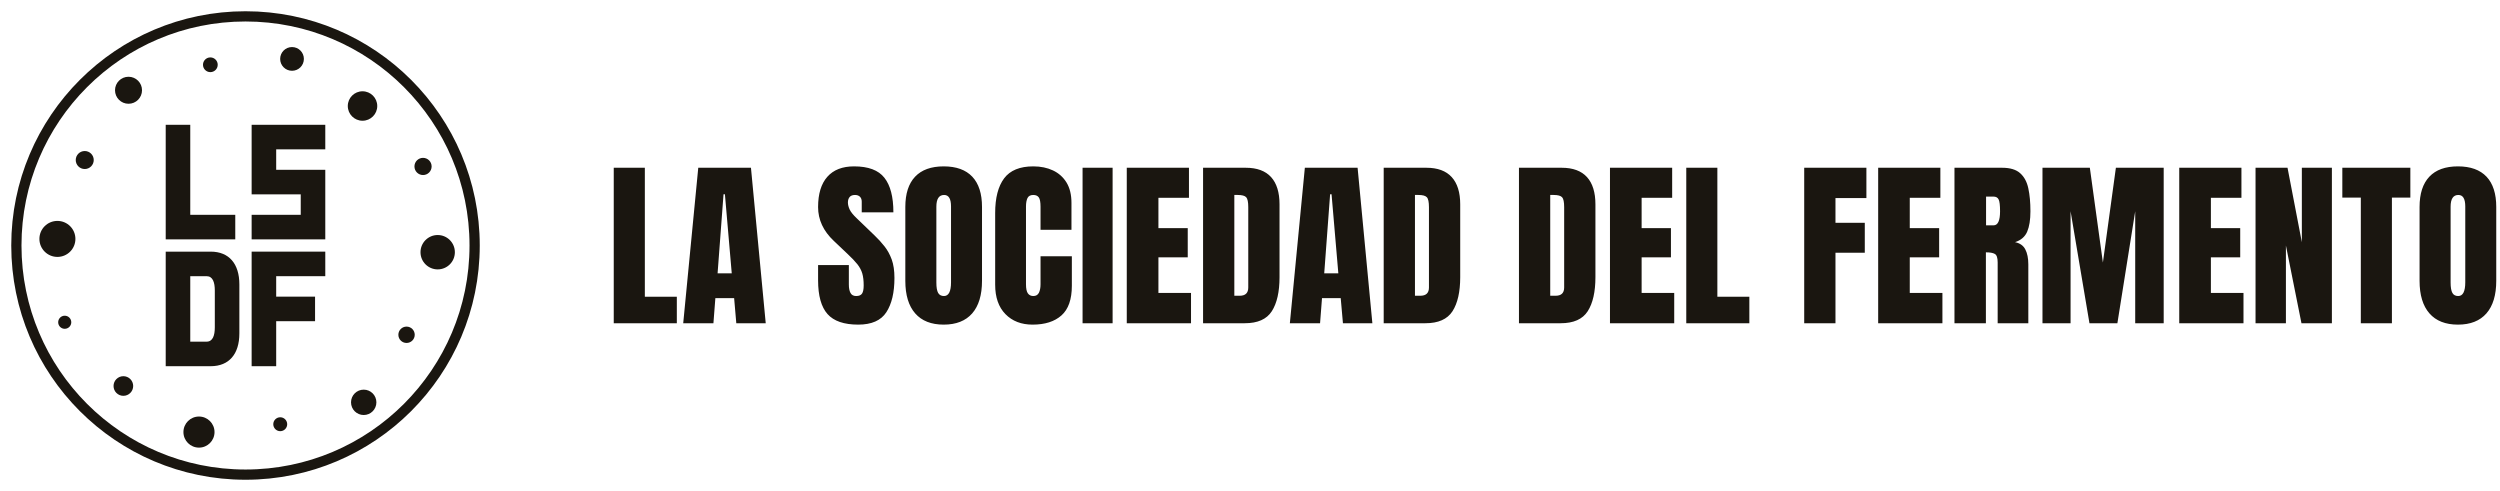
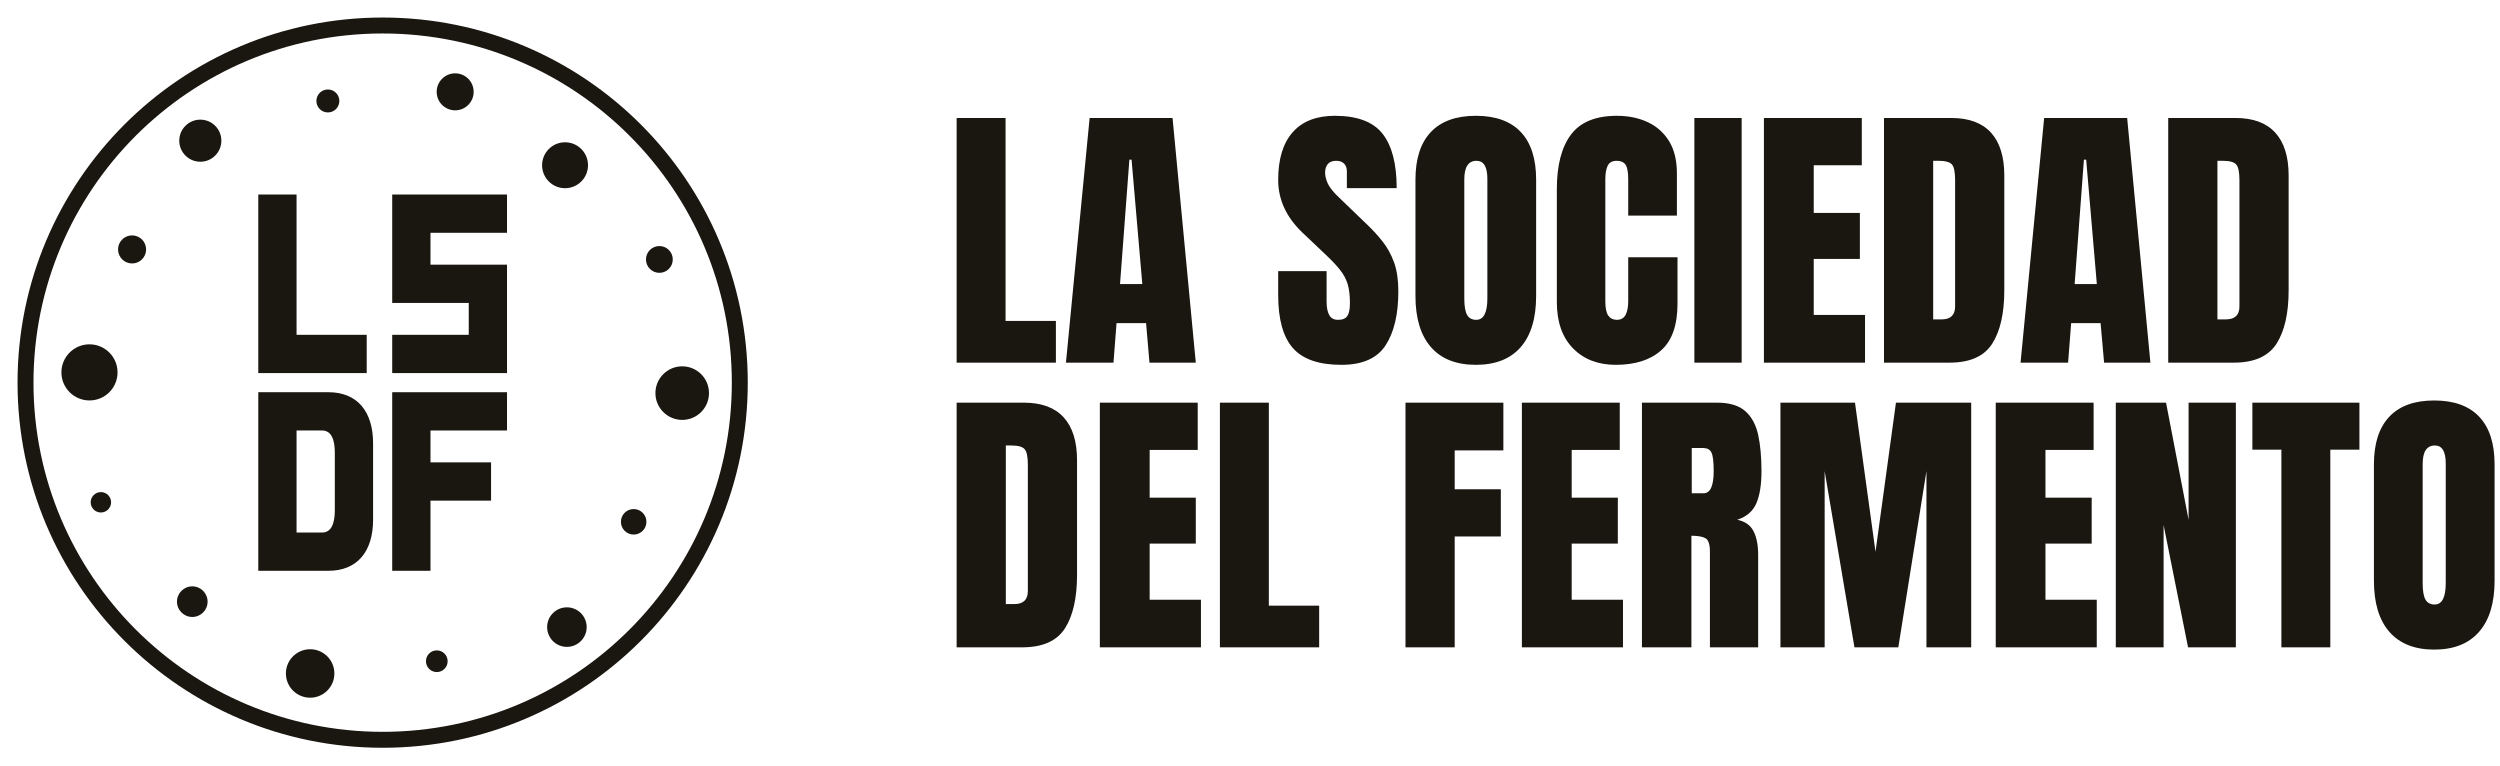
- <svg xmlns="http://www.w3.org/2000/svg" viewBox="0 0 611 120" width="611" height="120" fill="#1a1610" fill-rule="evenodd" color="#1a1610">
+ <svg xmlns="http://www.w3.org/2000/svg" viewBox="0 0 392 120" width="392" height="120" fill="#1a1610" fill-rule="evenodd" color="#1a1610">
  <circle cx="60" cy="60" r="56" fill="none" stroke="currentColor" stroke-width="2.5" />
  <circle cx="106.97" cy="61.64" r="4.2" />
  <circle cx="99.36" cy="81.82" r="2" />
  <circle cx="88.89" cy="98.33" r="3.1" />
  <circle cx="68.49" cy="103.68" r="1.7" />
  <circle cx="48.63" cy="105.6" r="3.8" />
  <circle cx="30.15" cy="94.34" r="2.4" />
  <circle cx="15.82" cy="78.76" r="1.6" />
  <circle cx="14.03" cy="58.39" r="4.4" />
  <circle cx="20.71" cy="39.11" r="2.2" />
  <circle cx="31.41" cy="22.06" r="3.3" />
  <circle cx="51.41" cy="15.83" r="1.8" />
  <circle cx="71.37" cy="14.4" r="2.9" />
  <circle cx="88.6" cy="25.91" r="3.6" />
  <circle cx="103.39" cy="40.68" r="2.1" />
  <g transform="translate(40.5 30.5)">
    <path d="M0 0 H6 V22 H17 V28 H0 Z" transform="translate(0 0)" />
    <path d="M18 0 H0 V17 H12 V22 H0 V28 H18 V11 H6 V6 H18 Z" transform="translate(21 0)" />
    <path d="M0 0 H11 C15.5 0 18 3 18 8 V20 C18 25 15.5 28 11 28 H0 Z M6 6 V22 H10 C11.5 22 12 20.5 12 18.5 V9.5 C12 7.5 11.5 6 10 6 Z" transform="translate(0 31)" />
    <path d="M0 0 H18 V6 H6 V11 H15.5 V17 H6 V28 H0 Z" transform="translate(21 31)" />
  </g>
-   <path d="M0 28L0 0L5.6 0L5.6 23.23L11.36 23.23L11.36 28ZM12.51 28L15.22 0L24.71 0L27.37 28L22.07 28L21.68 23.48L18.3 23.48L17.95 28ZM18.7 19.01L21.25 19.01L20.02 4.77L19.77 4.77ZM44.03 28.25Q40.19 28.25 38.5 26.35Q36.8 24.44 36.8 20.27L36.8 17.53L42.34 17.53L42.34 21.03Q42.34 22 42.64 22.55Q42.93 23.1 43.66 23.1Q44.43 23.1 44.72 22.65Q45.01 22.21 45.01 21.19Q45.01 19.9 44.76 19.04Q44.5 18.17 43.88 17.38Q43.25 16.59 42.13 15.54L39.62 13.16Q36.8 10.5 36.8 7.08Q36.8 3.5 38.47 1.62Q40.13 -0.25 43.28 -0.25Q47.13 -0.25 48.74 1.8Q50.36 3.85 50.36 8.03L44.66 8.03L44.66 6.11Q44.66 5.54 44.34 5.22Q44.01 4.9 43.45 4.9Q42.79 4.9 42.48 5.27Q42.17 5.65 42.17 6.24Q42.17 6.83 42.48 7.51Q42.8 8.19 43.74 9.08L46.97 12.19Q47.94 13.11 48.75 14.14Q49.56 15.16 50.06 16.52Q50.55 17.88 50.55 19.84Q50.55 23.78 49.09 26.02Q47.64 28.25 44.03 28.25ZM59.42 28.25Q56.06 28.25 54.29 26.23Q52.51 24.2 52.51 20.36L52.51 7.06Q52.51 3.47 54.27 1.61Q56.03 -0.25 59.42 -0.25Q62.81 -0.25 64.57 1.61Q66.32 3.47 66.32 7.06L66.32 20.36Q66.32 24.2 64.55 26.23Q62.78 28.25 59.42 28.25ZM59.47 23.1Q60.74 23.1 60.74 20.63L60.74 6.97Q60.74 4.9 59.5 4.9Q58.1 4.9 58.1 7.02L58.1 20.67Q58.1 21.97 58.42 22.54Q58.74 23.1 59.47 23.1ZM75.43 28.25Q72.39 28.25 70.54 26.36Q68.69 24.47 68.69 21.06L68.69 8.15Q68.69 4.07 70.3 1.91Q71.92 -0.25 75.56 -0.25Q77.55 -0.25 79.1 0.48Q80.65 1.21 81.54 2.66Q82.43 4.12 82.43 6.33L82.43 11.17L76.86 11.17L76.86 7.03Q76.86 5.78 76.55 5.34Q76.23 4.9 75.56 4.9Q74.78 4.9 74.51 5.46Q74.24 6.03 74.24 6.97L74.24 20.98Q74.24 22.15 74.58 22.62Q74.92 23.1 75.56 23.1Q76.27 23.1 76.57 22.51Q76.86 21.92 76.86 20.98L76.86 15.94L82.5 15.94L82.5 21.24Q82.5 24.93 80.63 26.59Q78.77 28.25 75.43 28.25ZM84.43 28L84.43 0L89.84 0L89.84 28ZM92.39 28L92.39 0L103.59 0L103.59 5.41L98.09 5.41L98.09 10.87L103.37 10.87L103.37 16.13L98.09 16.13L98.09 22.54L103.96 22.54L103.96 28ZM106.13 28L106.13 0L113.83 0Q116.85 0 118.38 1.68Q119.9 3.36 119.9 6.59L119.9 19.7Q119.9 23.67 118.51 25.84Q117.12 28 113.64 28ZM111.76 23.05L112.73 23.05Q114.27 23.05 114.27 21.56L114.27 7.11Q114.27 5.71 113.9 5.31Q113.52 4.9 112.38 4.9L111.76 4.9ZM121.76 28L124.46 0L133.96 0L136.62 28L131.32 28L130.92 23.48L127.55 23.48L127.2 28ZM127.95 19.01L130.49 19.01L129.27 4.77L129.01 4.77ZM138.66 28L138.66 0L146.36 0Q149.38 0 150.91 1.68Q152.44 3.36 152.44 6.59L152.44 19.7Q152.44 23.67 151.05 25.84Q149.65 28 146.17 28ZM144.29 23.05L145.26 23.05Q146.81 23.05 146.81 21.56L146.81 7.11Q146.81 5.71 146.43 5.31Q146.06 4.9 144.91 4.9L144.29 4.9ZM163.02 28L163.02 0L170.72 0Q173.74 0 175.27 1.68Q176.79 3.36 176.79 6.59L176.79 19.7Q176.79 23.67 175.4 25.84Q174.01 28 170.53 28ZM168.65 23.05L169.62 23.05Q171.16 23.05 171.16 21.56L171.16 7.11Q171.16 5.71 170.79 5.31Q170.41 4.9 169.27 4.9L168.65 4.9ZM179.41 28L179.41 0L190.61 0L190.61 5.41L185.11 5.41L185.11 10.87L190.39 10.87L190.39 16.13L185.11 16.13L185.11 22.54L190.98 22.54L190.98 28ZM193.15 28L193.15 0L198.75 0L198.75 23.23L204.51 23.23L204.51 28ZM214.39 28L214.39 0L225.59 0L225.59 5.46L220.02 5.46L220.02 9.91L225.3 9.91L225.3 15.3L220.02 15.3L220.02 28ZM227.71 28L227.71 0L238.91 0L238.91 5.41L233.4 5.41L233.4 10.87L238.69 10.87L238.69 16.13L233.4 16.13L233.4 22.54L239.28 22.54L239.28 28ZM241.45 28L241.45 0L250.04 0Q252.19 0 253.28 0.98Q254.38 1.96 254.75 3.71Q255.13 5.47 255.13 7.84Q255.13 10.13 254.55 11.5Q253.97 12.87 252.36 13.4Q253.68 13.67 254.21 14.71Q254.75 15.75 254.75 17.4L254.75 28L249.23 28L249.23 17.04Q249.23 15.81 248.72 15.52Q248.22 15.23 247.11 15.23L247.11 28ZM247.14 10.37L248.49 10.37Q249.66 10.37 249.66 7.84Q249.66 6.2 249.4 5.7Q249.15 5.19 248.45 5.19L247.14 5.19ZM257.3 28L257.3 0L265.83 0L268.18 17.07L270.52 0L279.13 0L279.13 28L274 28L274 7.83L270.79 28L265.76 28L262.36 7.83L262.36 28ZM281.93 28L281.93 0L293.13 0L293.13 5.41L287.63 5.41L287.63 10.87L292.91 10.87L292.91 16.13L287.63 16.13L287.63 22.54L293.5 22.54L293.5 28ZM295.67 28L295.67 0L301.43 0L304.01 13.41L304.01 0L309.42 0L309.42 28L303.94 28L301.14 14L301.14 28ZM314.63 28L314.63 5.38L311.3 5.38L311.3 0L323.55 0L323.55 5.38L320.23 5.38L320.23 28ZM332.12 28.25Q328.76 28.25 326.99 26.23Q325.21 24.2 325.21 20.36L325.21 7.06Q325.21 3.47 326.97 1.61Q328.73 -0.25 332.12 -0.25Q335.51 -0.25 337.27 1.61Q339.02 3.47 339.02 7.06L339.02 20.36Q339.02 24.2 337.25 26.23Q335.48 28.25 332.12 28.25ZM332.17 23.1Q333.44 23.1 333.44 20.63L333.44 6.97Q333.44 4.9 332.2 4.9Q330.8 4.9 330.8 7.02L330.8 20.67Q330.8 21.97 331.12 22.54Q331.43 23.1 332.17 23.1Z" transform="translate(150 41) scale(1.3571)" />
+   <path d="M0 28L0 0L5.6 0L5.6 23.23L11.36 23.23L11.36 28ZM12.51 28L15.22 0L24.71 0L27.37 28L22.07 28L21.68 23.48L18.3 23.48L17.95 28ZM18.7 19.01L21.25 19.01L20.02 4.77L19.77 4.77ZM44.03 28.25Q40.19 28.25 38.5 26.35Q36.8 24.44 36.8 20.27L36.8 17.53L42.34 17.53L42.34 21.03Q42.34 22 42.64 22.55Q42.93 23.1 43.66 23.1Q44.43 23.1 44.72 22.65Q45.01 22.21 45.01 21.19Q45.01 19.9 44.76 19.04Q44.5 18.17 43.88 17.38Q43.25 16.59 42.13 15.54L39.62 13.16Q36.8 10.5 36.8 7.08Q36.8 3.5 38.47 1.62Q40.13 -0.25 43.28 -0.25Q47.13 -0.25 48.74 1.8Q50.36 3.85 50.36 8.03L44.66 8.03L44.66 6.11Q44.66 5.54 44.34 5.22Q44.01 4.9 43.45 4.9Q42.79 4.9 42.48 5.27Q42.17 5.65 42.17 6.24Q42.17 6.83 42.48 7.51Q42.8 8.19 43.74 9.08L46.97 12.19Q47.94 13.11 48.75 14.14Q49.56 15.16 50.06 16.52Q50.55 17.88 50.55 19.84Q50.55 23.78 49.09 26.02Q47.64 28.25 44.03 28.25ZM59.42 28.25Q56.06 28.25 54.29 26.23Q52.51 24.2 52.51 20.36L52.51 7.06Q52.51 3.47 54.27 1.61Q56.03 -0.25 59.42 -0.25Q62.81 -0.25 64.57 1.61Q66.32 3.47 66.32 7.06L66.32 20.36Q66.32 24.2 64.55 26.23Q62.78 28.25 59.42 28.25ZM59.47 23.1Q60.74 23.1 60.74 20.63L60.74 6.97Q60.74 4.9 59.5 4.9Q58.1 4.9 58.1 7.02L58.1 20.67Q58.1 21.97 58.42 22.54Q58.74 23.1 59.47 23.1ZM75.43 28.25Q72.39 28.25 70.54 26.36Q68.69 24.47 68.69 21.06L68.69 8.15Q68.69 4.07 70.3 1.91Q71.92 -0.25 75.56 -0.25Q77.55 -0.25 79.1 0.48Q80.65 1.21 81.54 2.66Q82.43 4.12 82.43 6.33L82.43 11.17L76.86 11.17L76.86 7.03Q76.86 5.78 76.55 5.34Q76.23 4.9 75.56 4.9Q74.78 4.9 74.51 5.46Q74.24 6.03 74.24 6.97L74.24 20.98Q74.24 22.15 74.58 22.62Q74.92 23.1 75.56 23.1Q76.27 23.1 76.57 22.51Q76.86 21.92 76.86 20.98L76.86 15.94L82.5 15.94L82.5 21.24Q82.5 24.93 80.63 26.59Q78.77 28.25 75.43 28.25ZM84.43 28L84.43 0L89.84 0L89.84 28ZM92.39 28L92.39 0L103.59 0L103.59 5.41L98.09 5.41L98.09 10.87L103.37 10.87L103.37 16.13L98.09 16.13L98.09 22.54L103.96 22.54L103.96 28ZM106.13 28L106.13 0L113.83 0Q116.85 0 118.38 1.68Q119.9 3.36 119.9 6.59L119.9 19.7Q119.9 23.67 118.51 25.84Q117.12 28 113.64 28ZM111.76 23.05L112.73 23.05Q114.27 23.05 114.27 21.56L114.27 7.11Q114.27 5.71 113.9 5.31Q113.52 4.9 112.38 4.9L111.76 4.9ZM121.76 28L124.46 0L133.96 0L136.62 28L131.32 28L130.92 23.48L127.55 23.48L127.2 28ZM127.95 19.01L130.49 19.01L129.27 4.77L129.01 4.77ZM138.66 28L138.66 0L146.36 0Q149.38 0 150.91 1.68Q152.44 3.36 152.44 6.59L152.44 19.7Q152.44 23.67 151.05 25.84Q149.65 28 146.17 28ZM144.29 23.05L145.26 23.05Q146.81 23.05 146.81 21.56L146.81 7.11Q146.81 5.71 146.43 5.31Q146.06 4.9 144.91 4.9L144.29 4.9ZM0 60.58L0 32.58L7.7 32.58Q10.72 32.58 12.25 34.26Q13.78 35.94 13.78 39.17L13.78 52.28Q13.78 56.25 12.39 58.42Q10.99 60.58 7.51 60.58ZM5.63 55.63L6.6 55.63Q8.15 55.63 8.15 54.14L8.15 39.69Q8.15 38.29 7.77 37.89Q7.4 37.48 6.25 37.48L5.63 37.48ZM16.39 60.58L16.39 32.58L27.59 32.58L27.59 37.99L22.09 37.99L22.09 43.45L27.37 43.45L27.37 48.71L22.09 48.71L22.09 55.13L27.96 55.13L27.96 60.58ZM30.13 60.58L30.13 32.58L35.73 32.58L35.73 55.81L41.49 55.81L41.49 60.58ZM51.37 60.58L51.37 32.58L62.57 32.58L62.57 38.04L57 38.04L57 42.49L62.28 42.49L62.28 47.89L57 47.89L57 60.58ZM64.69 60.58L64.69 32.58L75.89 32.58L75.89 37.99L70.39 37.99L70.39 43.45L75.67 43.45L75.67 48.71L70.39 48.71L70.39 55.13L76.26 55.13L76.26 60.58ZM78.43 60.58L78.43 32.58L87.02 32.58Q89.17 32.58 90.27 33.56Q91.36 34.54 91.74 36.3Q92.11 38.05 92.11 40.42Q92.11 42.72 91.53 44.08Q90.95 45.45 89.34 45.98Q90.66 46.25 91.2 47.29Q91.73 48.33 91.73 49.99L91.73 60.58L86.21 60.58L86.21 49.62Q86.21 48.4 85.71 48.1Q85.21 47.81 84.09 47.81L84.09 60.58ZM84.13 42.95L85.48 42.95Q86.64 42.95 86.64 40.42Q86.64 38.79 86.38 38.28Q86.13 37.77 85.43 37.77L84.13 37.77ZM94.28 60.58L94.28 32.58L102.81 32.58L105.16 49.65L107.5 32.58L116.11 32.58L116.11 60.58L110.99 60.58L110.99 40.41L107.77 60.58L102.75 60.58L99.34 40.41L99.34 60.58ZM118.92 60.58L118.92 32.58L130.12 32.58L130.12 37.99L124.61 37.99L124.61 43.45L129.9 43.45L129.9 48.71L124.61 48.71L124.61 55.13L130.48 55.13L130.48 60.58ZM132.66 60.58L132.66 32.58L138.41 32.58L140.99 45.99L140.99 32.58L146.4 32.58L146.4 60.58L140.93 60.58L138.13 46.58L138.13 60.58ZM151.61 60.58L151.61 37.96L148.29 37.96L148.29 32.58L160.54 32.58L160.54 37.96L157.21 37.96L157.21 60.58ZM169.1 60.84Q165.75 60.84 163.97 58.81Q162.2 56.78 162.2 52.95L162.2 39.65Q162.2 36.05 163.96 34.19Q165.71 32.33 169.1 32.33Q172.49 32.33 174.25 34.19Q176.01 36.05 176.01 39.65L176.01 52.95Q176.01 56.78 174.23 58.81Q172.46 60.84 169.1 60.84ZM169.15 55.68Q170.42 55.68 170.42 53.22L170.42 39.55Q170.42 37.48 169.18 37.48Q167.78 37.48 167.78 39.6L167.78 53.25Q167.78 54.55 168.1 55.12Q168.42 55.68 169.15 55.68Z" transform="translate(150 18.5) scale(1.3701)" />
</svg>
